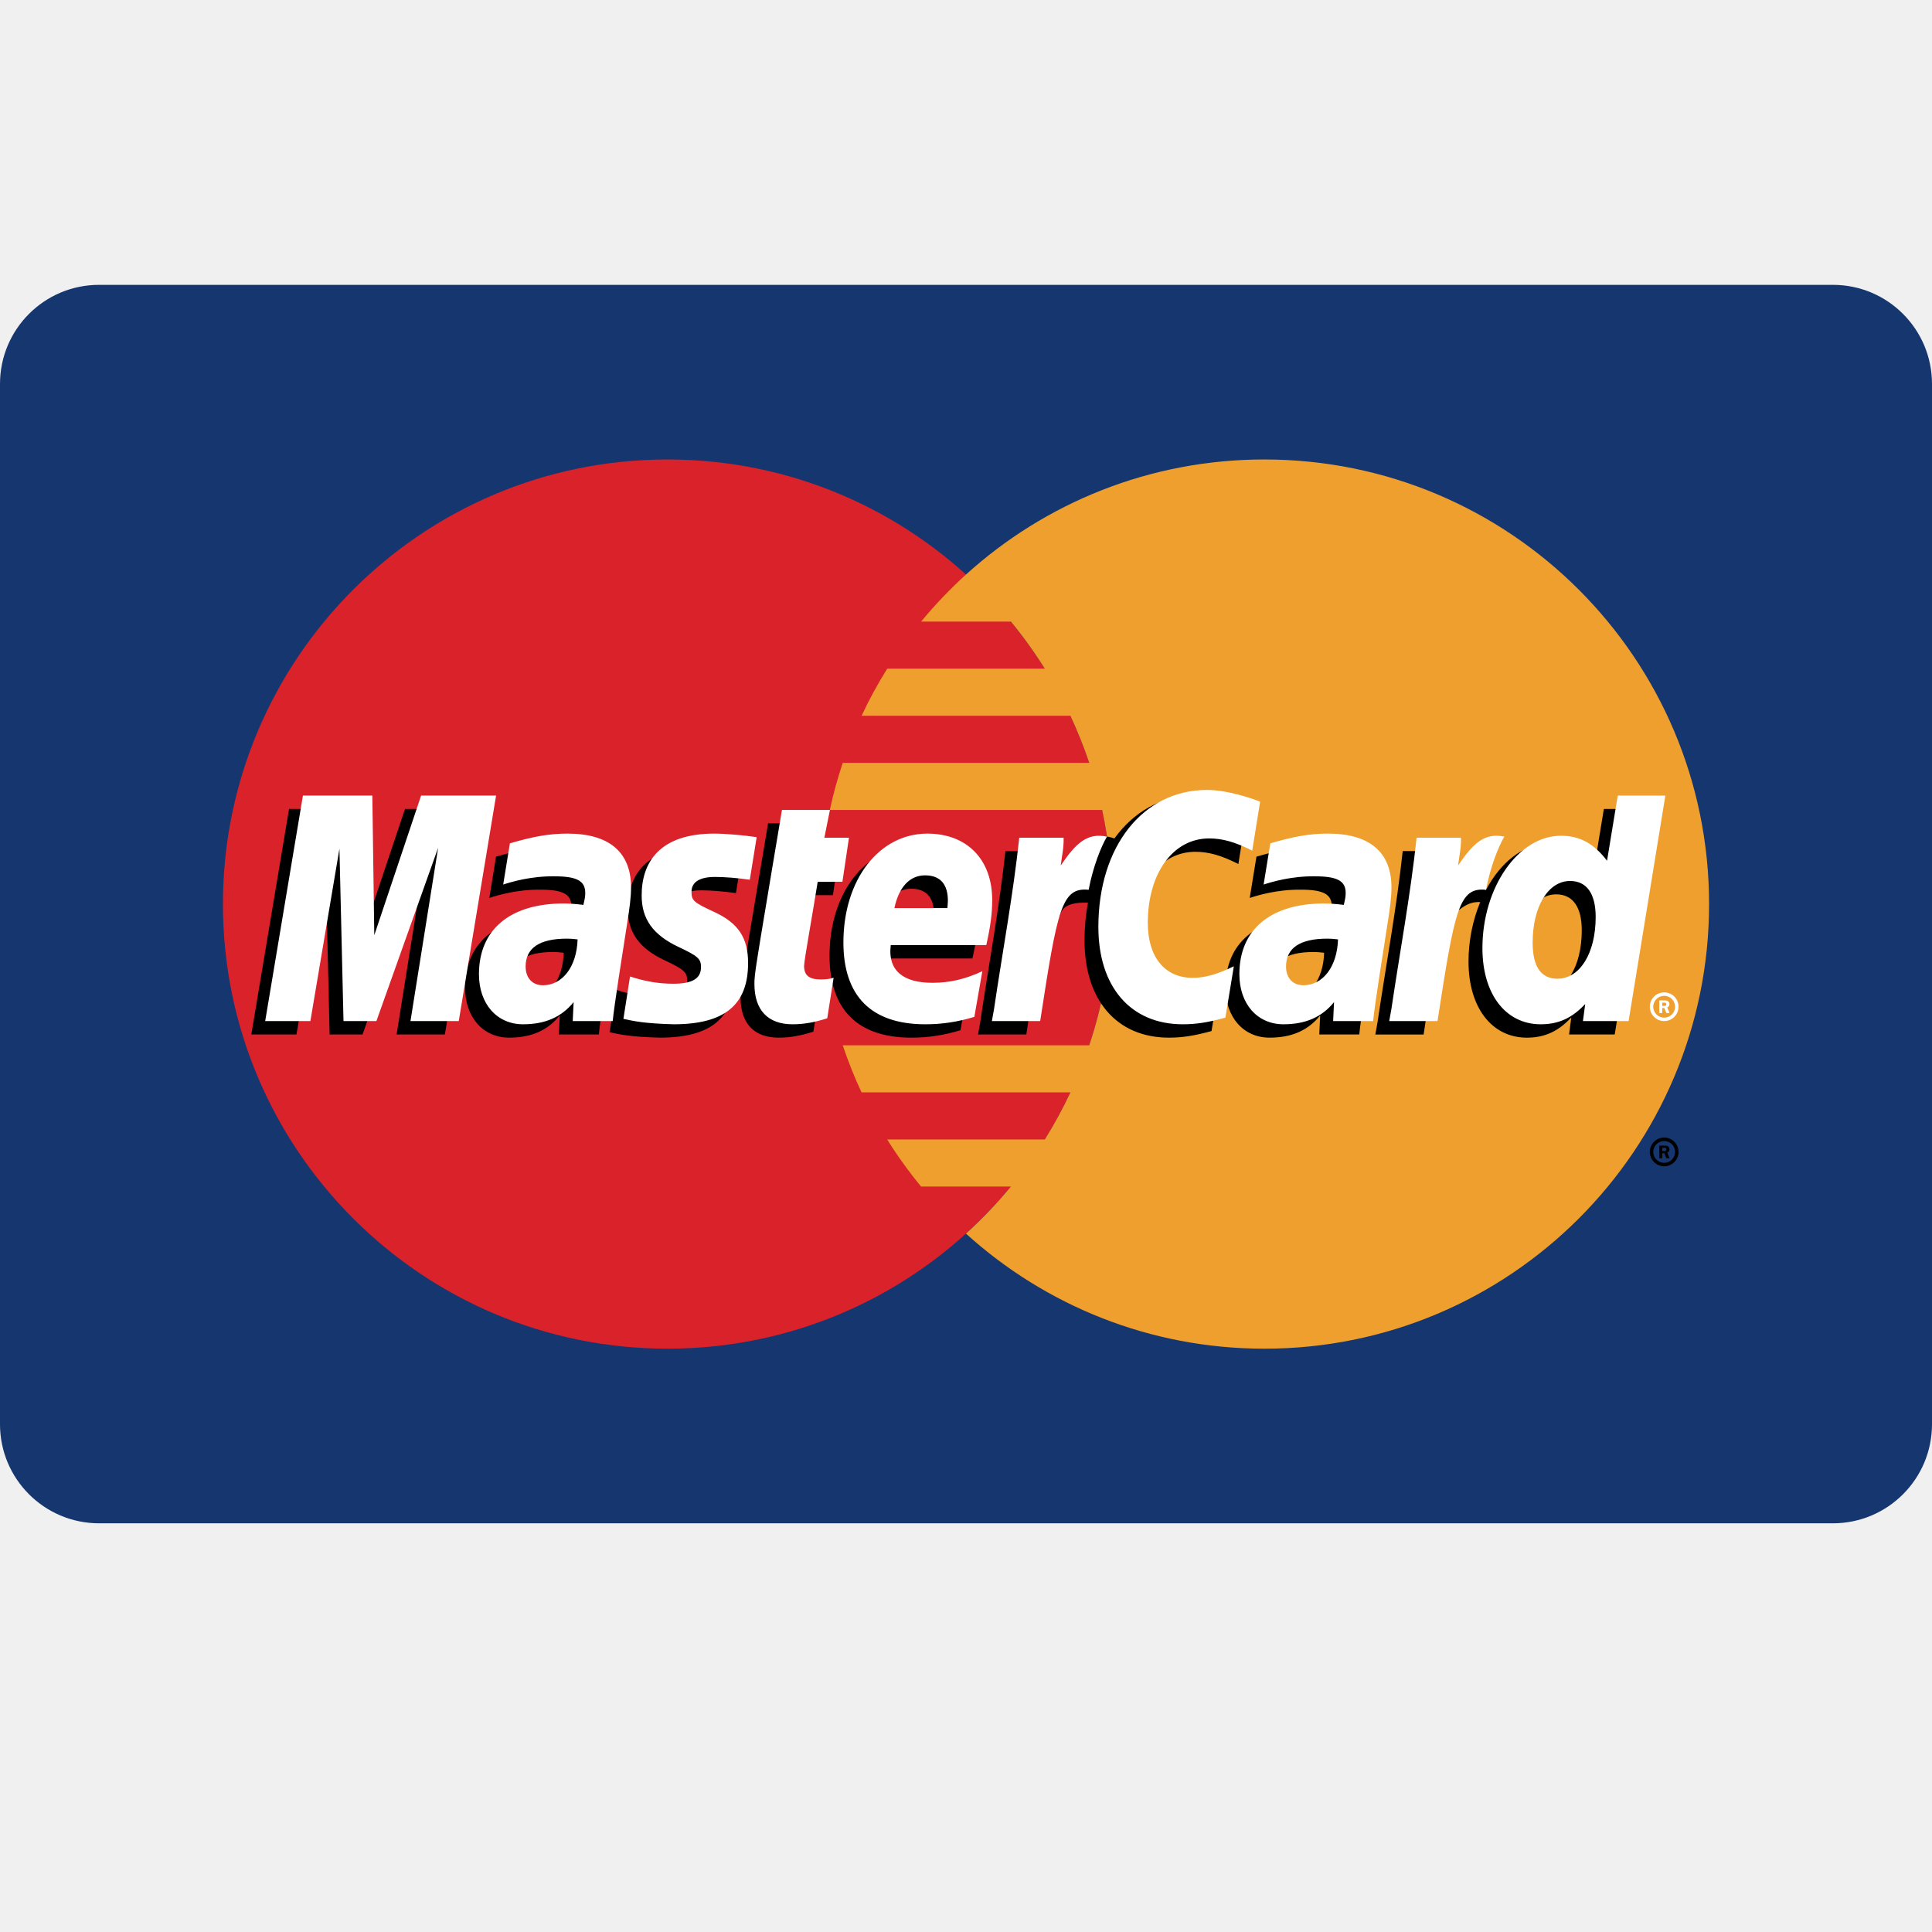
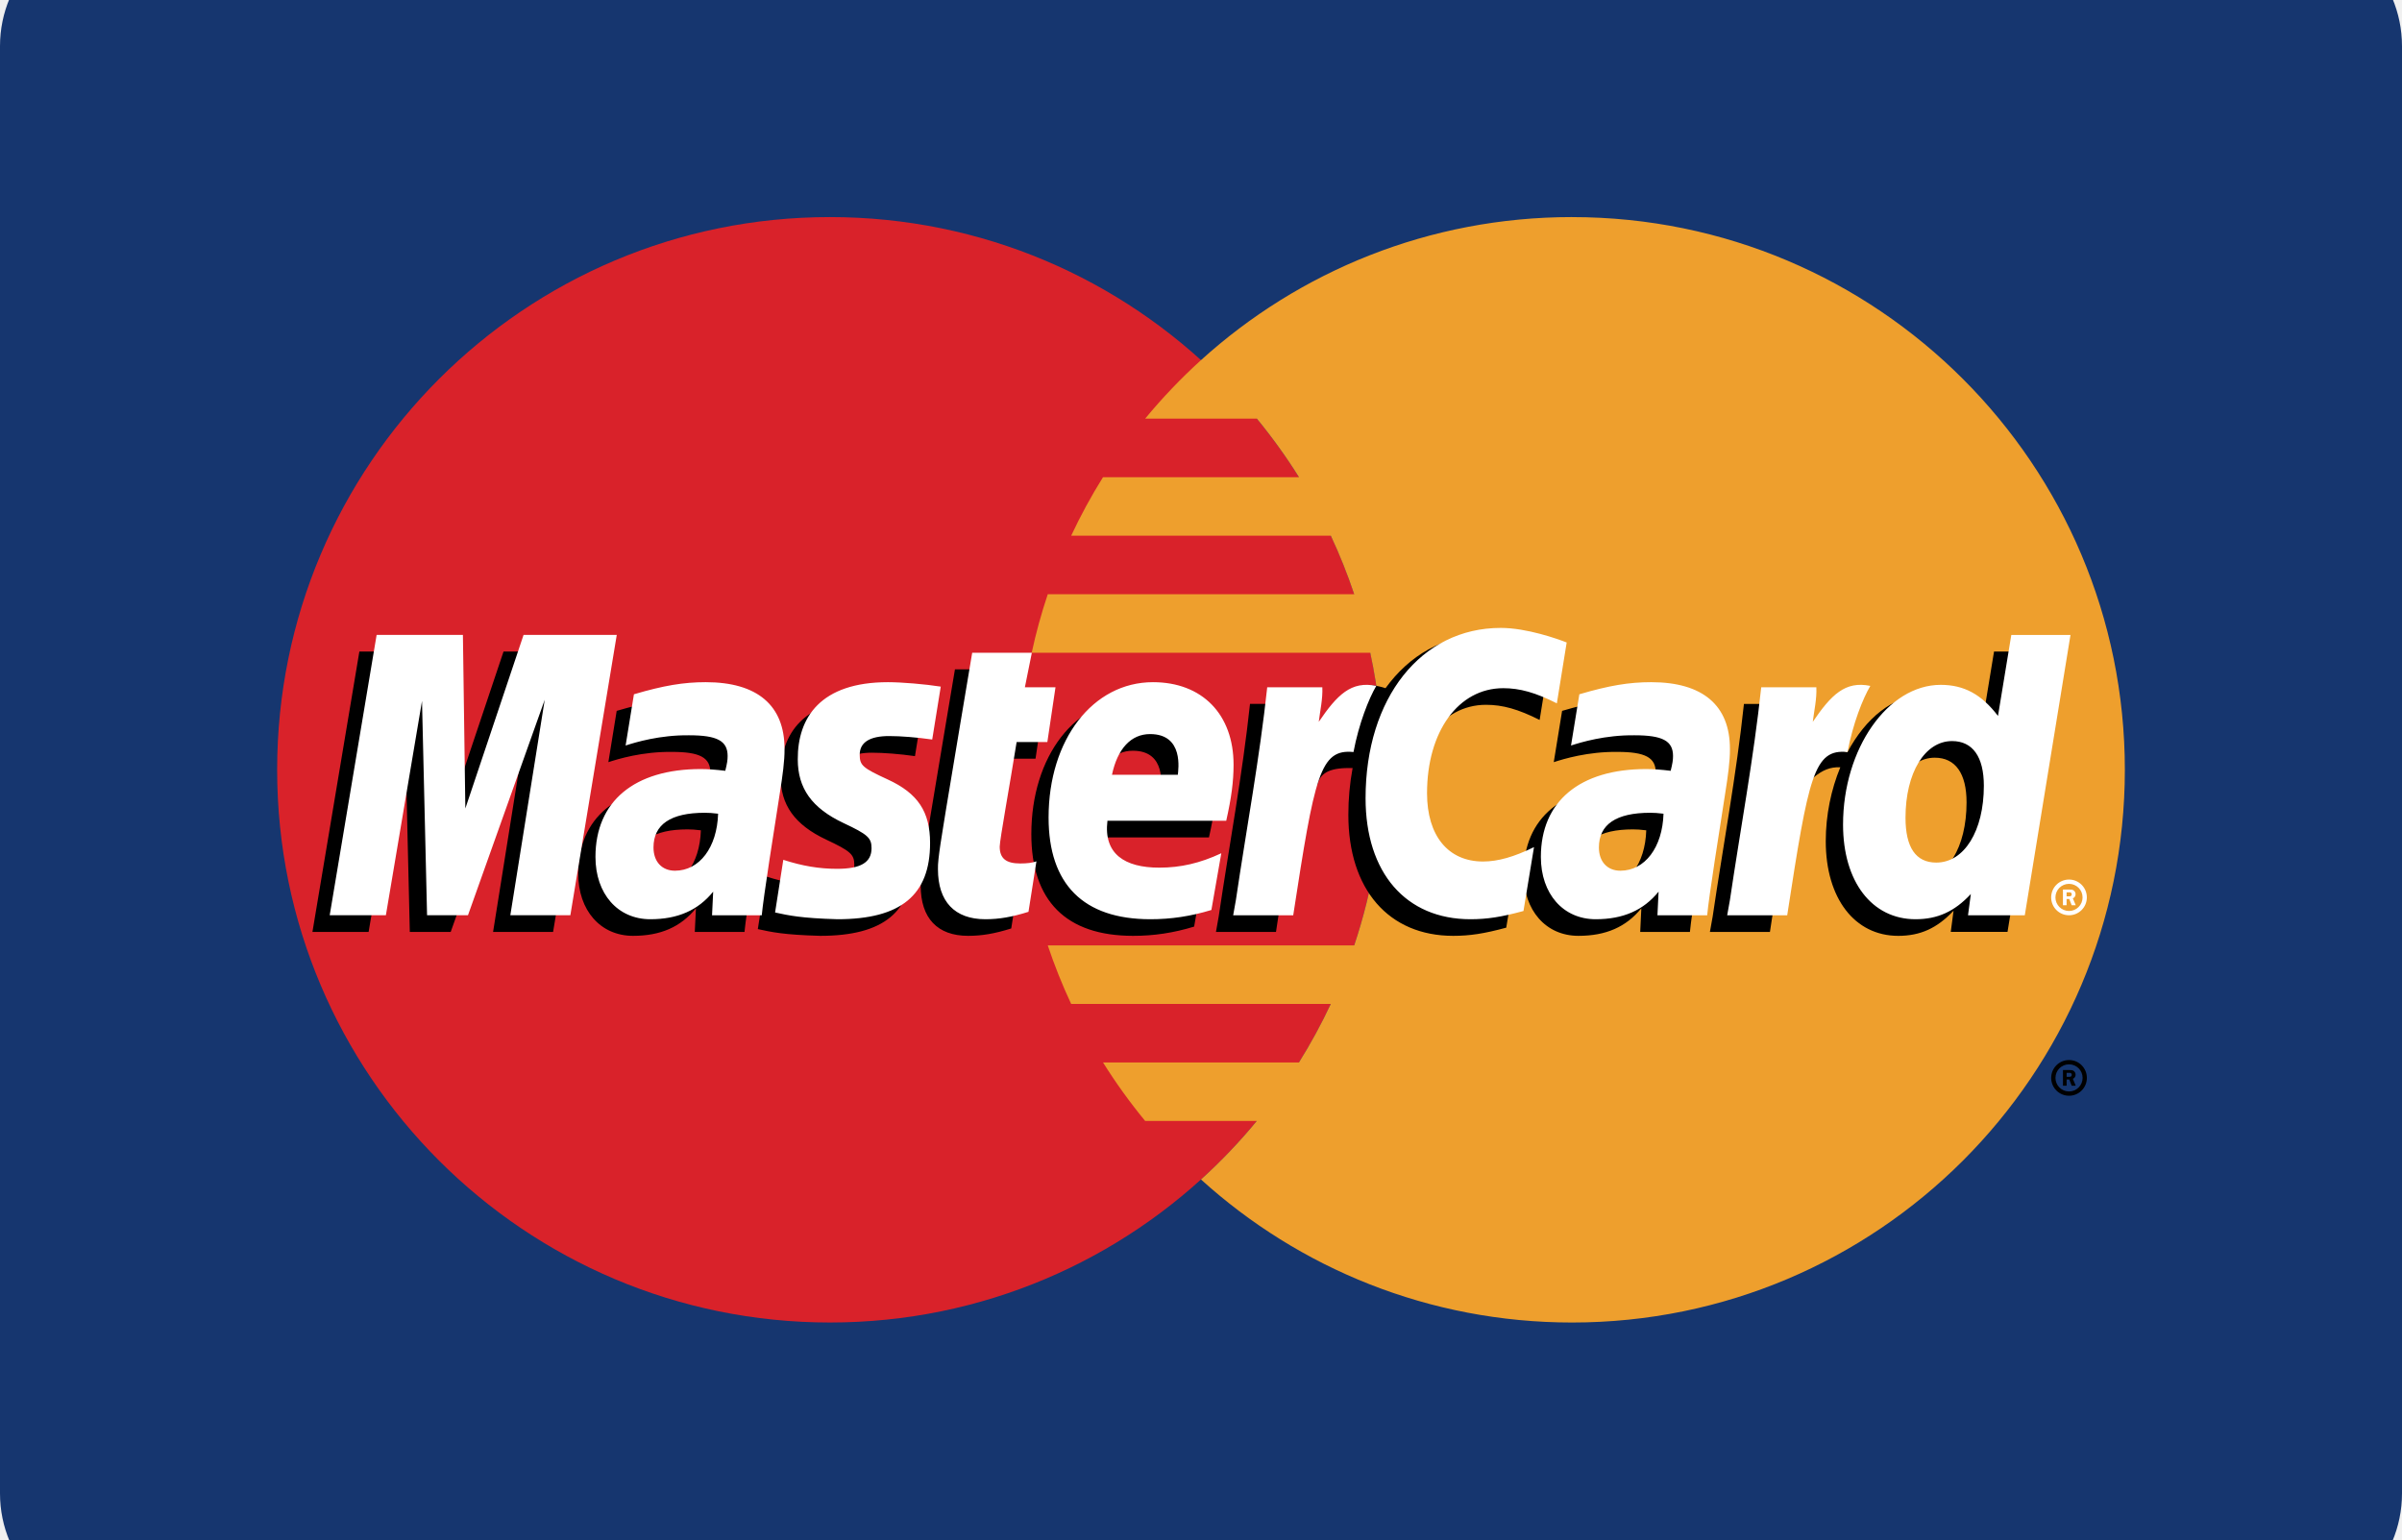
- <svg xmlns="http://www.w3.org/2000/svg" width="780px" height="780px" viewBox="0 25 780 500" enable-background="new 0 0 780 500" version="1.1" xml:space="preserve">
-   <path d="M40,0h700c22.092,0,40,17.909,40,40v420c0,22.092-17.908,40-40,40H40c-22.091,0-40-17.908-40-40V40   C0,17.909,17.909,0,40,0z" fill="#16366F" />
-   <path d="m449.01 250c0 99.143-80.37 179.5-179.51 179.5s-179.5-80.361-179.5-179.5c0-99.133 80.362-179.5 179.5-179.5 99.137 0 179.51 80.37 179.51 179.5" fill="#D9222A" />
-   <path d="m510.49 70.496c-46.38 0-88.643 17.596-120.5 46.466-6.49 5.889-12.548 12.237-18.125 18.996h36.266c4.966 6.037 9.536 12.388 13.685 19.013h-63.635c-3.827 6.121-7.28 12.469-10.341 19.008h84.312c2.893 6.185 5.431 12.53 7.6 19.004h-99.512c-2.091 6.235-3.832 12.581-5.217 19.009h109.94c2.689 12.49 4.044 25.231 4.041 38.008 0 19.934-3.254 39.113-9.254 57.02h-99.512c2.164 6.479 4.7 12.825 7.595 19.01h84.317c-3.064 6.54-6.52 12.889-10.347 19.013h-63.625c4.154 6.629 8.73 12.979 13.685 18.996h36.258c-5.57 6.772-11.63 13.126-18.13 19.012 31.86 28.867 74.118 46.454 120.5 46.454 99.138-1e-3 179.51-80.362 179.51-179.5 0-99.13-80.37-179.5-179.51-179.5" fill="#EE9F2D" />
-   <path d="m666.08 350.06c0-3.201 2.592-5.801 5.796-5.801s5.796 2.6 5.796 5.801c0 3.199-2.592 5.799-5.796 5.799-3.202-1e-3 -5.797-2.598-5.796-5.799zm5.796 4.408c2.435-1e-3 4.407-1.975 4.408-4.408 0-2.433-1.972-4.404-4.404-4.404h-4e-3c-2.429-4e-3 -4.4 1.963-4.404 4.392v0.013c-3e-3 2.432 1.967 4.406 4.399 4.408 1e-3 -1e-3 3e-3 -1e-3 5e-3 -1e-3zm-0.783-1.86h-1.188v-5.094h2.149c0.45 0 0.908 0 1.305 0.254 0.413 0.278 0.646 0.77 0.646 1.278 0 0.57-0.337 1.104-0.883 1.312l0.937 2.25h-1.315l-0.78-2.016h-0.87v2.016h-1e-3zm0-2.89h0.658c0.246 0 0.504 0.02 0.725-0.1 0.196-0.125 0.296-0.359 0.296-0.584 0-0.195-0.12-0.42-0.288-0.516-0.207-0.131-0.536-0.101-0.758-0.101h-0.633v1.301zm-443.5-80.063c-2.045-0.237-2.945-0.301-4.35-0.301-11.045 0-16.637 3.789-16.637 11.268 0 4.611 2.73 7.546 6.987 7.546 7.938 0 13.659-7.56 14-18.513zm14.171 32.996h-16.146l0.371-7.676c-4.925 6.067-11.496 8.95-20.425 8.95-10.562 0-17.804-8.25-17.804-20.229 0-18.024 12.596-28.54 34.217-28.54 2.208 0 5.041 0.2 7.941 0.569 0.605-2.441 0.763-3.486 0.763-4.8 0-4.908-3.396-6.738-12.5-6.738-9.533-0.108-17.396 2.271-20.625 3.334 0.204-1.23 2.7-16.658 2.7-16.658 9.712-2.846 16.117-3.917 23.325-3.917 16.733 0 25.596 7.512 25.58 21.712 0.032 3.805-0.597 8.5-1.58 14.671-1.692 10.731-5.32 33.718-5.817 39.322zm-62.158 0h-19.488l11.163-69.997-24.925 69.997h-13.28l-1.64-69.597-11.734 69.597h-18.242l15.238-91.054h28.02l1.7 50.966 17.092-50.966h31.167l-15.071 91.054m354.98-32.996c-2.037-0.237-2.942-0.301-4.342-0.301-11.041 0-16.634 3.789-16.634 11.268 0 4.611 2.726 7.546 6.983 7.546 7.939 0 13.664-7.56 13.993-18.513zm14.183 32.996h-16.145l0.365-7.676c-4.925 6.067-11.5 8.95-20.42 8.95-10.566 0-17.8-8.25-17.8-20.229 0-18.024 12.587-28.54 34.212-28.54 2.208 0 5.037 0.2 7.934 0.569 0.604-2.441 0.763-3.486 0.763-4.8 0-4.908-3.392-6.738-12.496-6.738-9.533-0.108-17.388 2.271-20.63 3.334 0.205-1.23 2.709-16.658 2.709-16.658 9.713-2.846 16.113-3.917 23.312-3.917 16.741 0 25.604 7.512 25.588 21.712 0.032 3.805-0.597 8.5-1.58 14.671-1.682 10.731-5.32 33.718-5.812 39.322zm-220.39-1.125c-5.334 1.68-9.492 2.399-14 2.399-9.963 0-15.4-5.725-15.4-16.267-0.142-3.27 1.433-11.879 2.67-19.737 1.125-6.917 8.45-50.53 8.45-50.53h19.371l-2.262 11.209h11.7l-2.643 17.796h-11.742c-2.25 14.083-5.454 31.625-5.491 33.95 0 3.817 2.037 5.483 6.67 5.483 2.221 0 3.941-0.226 5.255-0.7l-2.578 16.397m59.391-0.6c-6.654 2.033-13.075 3.017-19.879 3-21.683-0.021-32.987-11.346-32.987-33.032 0-25.313 14.38-43.947 33.9-43.947 15.97 0 26.17 10.433 26.17 26.796 0 5.429-0.7 10.729-2.387 18.212h-38.575c-1.304 10.742 5.57 15.217 16.837 15.217 6.935 0 13.188-1.43 20.142-4.663l-3.221 18.417zm-10.887-43.9c0.107-1.543 2.054-13.217-9.013-13.217-6.171 0-10.583 4.704-12.38 13.217h21.393zm-123.42-5.017c0 9.367 4.541 15.825 14.841 20.676 7.892 3.709 9.113 4.809 9.113 8.17 0 4.617-3.48 6.7-11.192 6.7-5.812 0-11.22-0.907-17.458-2.92 0 0-2.563 16.32-2.68 17.101 4.43 0.966 8.38 1.861 20.28 2.19 20.562 0 30.058-7.829 30.058-24.75 0-10.175-3.975-16.146-13.737-20.633-8.171-3.75-9.109-4.588-9.109-8.046 0-4.004 3.238-6.046 9.538-6.046 3.825 0 9.05 0.408 14 1.113l2.775-17.175c-5.046-0.8-12.696-1.442-17.15-1.442-21.8 0-29.346 11.387-29.279 25.062m229.09-23.116c5.413 0 10.459 1.42 17.413 4.92l3.187-19.762c-2.854-1.12-12.904-7.7-21.416-7.7-13.042 0-24.066 6.47-31.82 17.15-11.31-3.746-15.959 3.825-21.659 11.367l-5.062 1.179c0.383-2.483 0.73-4.95 0.613-7.446h-17.896c-2.445 22.917-6.779 46.13-10.171 69.075l-0.884 4.976h19.496c3.254-21.143 5.038-34.681 6.121-43.842l7.342-4.084c1.096-4.08 4.529-5.458 11.416-5.292-0.926 5.008-1.389 10.09-1.383 15.184 0 24.225 13.071 39.308 34.05 39.308 5.404 0 10.042-0.712 17.221-2.657l3.431-20.76c-6.46 3.18-11.761 4.676-16.561 4.676-11.328 0-18.183-8.362-18.183-22.184-1e-3 -20.05 10.195-34.108 24.745-34.108" />
-   <path d="m185.21 297.24h-19.491l11.17-69.988-24.925 69.988h-13.282l-1.642-69.588-11.733 69.588h-18.243l15.238-91.042h28.02l0.788 56.362 18.904-56.362h30.267l-15.071 91.042" fill="#fff" />
-   <path d="m647.52 211.6l-4.319 26.308c-5.33-7.012-11.054-12.087-18.612-12.087-9.834 0-18.784 7.454-24.642 18.425-8.158-1.692-16.597-4.563-16.597-4.563l-4e-3 0.067c0.658-6.133 0.92-9.875 0.862-11.146h-17.9c-2.437 22.917-6.77 46.13-10.157 69.075l-0.893 4.976h19.492c2.633-17.097 4.65-31.293 6.133-42.551 6.659-6.017 9.992-11.267 16.721-10.917-2.979 7.206-4.725 15.504-4.725 24.017 0 18.513 9.367 30.725 23.534 30.725 7.141 0 12.62-2.462 17.966-8.17l-0.912 6.884h18.433l14.842-91.043h-19.222zm-24.37 73.942c-6.634 0-9.983-4.909-9.983-14.597 0-14.553 6.271-24.875 15.112-24.875 6.695 0 10.32 5.104 10.32 14.508 1e-3 14.681-6.369 24.964-15.449 24.964z" />
-   <path d="m233.19 264.26c-2.042-0.236-2.946-0.3-4.346-0.3-11.046 0-16.634 3.788-16.634 11.267 0 4.604 2.73 7.547 6.98 7.547 7.945-1e-3 13.666-7.559 14-18.514zm14.179 32.984h-16.146l0.367-7.663c-4.921 6.054-11.5 8.95-20.421 8.95-10.567 0-17.804-8.25-17.804-20.229 0-18.032 12.591-28.542 34.216-28.542 2.209 0 5.042 0.2 7.938 0.571 0.604-2.442 0.762-3.487 0.762-4.808 0-4.908-3.391-6.73-12.496-6.73-9.537-0.108-17.395 2.272-20.629 3.322 0.204-1.226 2.7-16.638 2.7-16.638 9.709-2.858 16.121-3.93 23.321-3.93 16.738 0 25.604 7.518 25.588 21.705 0.029 3.82-0.605 8.512-1.584 14.675-1.687 10.725-5.32 33.725-5.812 39.317zm261.38-88.592l-3.192 19.767c-6.95-3.496-12-4.921-17.407-4.921-14.551 0-24.75 14.058-24.75 34.107 0 13.821 6.857 22.181 18.183 22.181 4.8 0 10.096-1.492 16.554-4.677l-3.42 20.75c-7.184 1.959-11.816 2.672-17.226 2.672-20.976 0-34.05-15.084-34.05-39.309 0-32.55 18.059-55.3 43.888-55.3 8.507 1e-3 18.562 3.609 21.42 4.73m31.442 55.608c-2.041-0.236-2.941-0.3-4.346-0.3-11.042 0-16.634 3.788-16.634 11.267 0 4.604 2.729 7.547 6.984 7.547 7.937-1e-3 13.662-7.559 13.996-18.514zm14.179 32.984h-16.15l0.37-7.663c-4.924 6.054-11.5 8.95-20.42 8.95-10.563 0-17.804-8.25-17.804-20.229 0-18.032 12.595-28.542 34.212-28.542 2.213 0 5.042 0.2 7.941 0.571 0.601-2.442 0.763-3.487 0.763-4.808 0-4.908-3.392-6.73-12.496-6.73-9.533-0.108-17.396 2.272-20.629 3.322 0.204-1.226 2.704-16.638 2.704-16.638 9.709-2.858 16.116-3.93 23.316-3.93 16.742 0 25.604 7.518 25.583 21.705 0.034 3.82-0.595 8.512-1.579 14.675-1.682 10.725-5.324 33.725-5.811 39.317zm-220.39-1.122c-5.338 1.68-9.496 2.409-14 2.409-9.963 0-15.4-5.726-15.4-16.266-0.138-3.281 1.437-11.881 2.675-19.738 1.12-6.926 8.446-50.533 8.446-50.533h19.367l-2.259 11.212h9.942l-2.646 17.788h-9.975c-2.25 14.091-5.463 31.619-5.496 33.949 0 3.83 2.042 5.483 6.671 5.483 2.22 0 3.938-0.217 5.254-0.692l-2.579 16.388m59.392-0.591c-6.65 2.033-13.08 3.013-19.88 3-21.684-0.021-32.987-11.346-32.987-33.033 0-25.321 14.38-43.95 33.9-43.95 15.97 0 26.17 10.429 26.17 26.8 0 5.433-0.7 10.733-2.382 18.212h-38.575c-1.306 10.741 5.569 15.221 16.837 15.221 6.93 0 13.188-1.434 20.137-4.676l-3.22 18.426zm-10.892-43.912c0.117-1.538 2.059-13.217-9.013-13.217-6.166 0-10.579 4.717-12.375 13.217h21.388zm-123.42-5.004c0 9.365 4.542 15.816 14.842 20.675 7.891 3.708 9.112 4.812 9.112 8.17 0 4.617-3.483 6.7-11.187 6.7-5.817 0-11.225-0.908-17.467-2.92 0 0-2.554 16.32-2.67 17.1 4.42 0.967 8.374 1.85 20.274 2.191 20.567 0 30.059-7.829 30.059-24.746 0-10.18-3.971-16.15-13.738-20.637-8.167-3.758-9.112-4.583-9.112-8.046 0-4 3.245-6.058 9.541-6.058 3.821 0 9.046 0.42 14.004 1.125l2.771-17.18c-5.041-0.8-12.691-1.441-17.146-1.441-21.804 0-29.345 11.379-29.283 25.067m398.45 50.629h-18.437l0.917-6.893c-5.347 5.717-10.825 8.18-17.967 8.18-14.168 0-23.53-12.213-23.53-30.725 0-24.63 14.521-45.393 31.709-45.393 7.558 0 13.28 3.088 18.604 10.096l4.325-26.308h19.221l-14.842 91.043zm-28.745-17.109c9.075 0 15.45-10.283 15.45-24.953 0-9.405-3.63-14.509-10.325-14.509-8.838 0-15.116 10.317-15.116 24.875-1e-3 9.686 3.357 14.587 9.991 14.587zm-56.843-56.929c-2.439 22.917-6.773 46.13-10.162 69.063l-0.891 4.975h19.491c6.971-45.275 8.658-54.117 19.588-53.009 1.742-9.266 4.982-17.383 7.399-21.479-8.163-1.7-12.721 2.913-18.688 11.675 0.471-3.787 1.334-7.466 1.163-11.225h-17.9m-160.42 0c-2.446 22.917-6.78 46.13-10.167 69.063l-0.887 4.975h19.5c6.962-45.275 8.646-54.117 19.569-53.009 1.75-9.266 4.992-17.383 7.4-21.479-8.154-1.7-12.716 2.913-18.678 11.675 0.47-3.787 1.325-7.466 1.162-11.225h-17.899m254.57 68.242c0-3.214 2.596-5.8 5.796-5.8 3.197-3e-3 5.792 2.587 5.795 5.785v0.015c-1e-3 3.2-2.595 5.794-5.795 5.796-3.2-2e-3 -5.794-2.596-5.796-5.796zm5.796 4.404c2.432 1e-3 4.403-1.97 4.403-4.401v-2e-3c3e-3 -2.433-1.968-4.406-4.399-4.408h-4e-3c-2.435 1e-3 -4.408 1.974-4.409 4.408 3e-3 2.432 1.976 4.403 4.409 4.403zm-0.784-1.87h-1.188v-5.084h2.154c0.446 0 0.908 8e-3 1.296 0.254 0.416 0.283 0.654 0.767 0.654 1.274 0 0.575-0.338 1.113-0.888 1.317l0.941 2.236h-1.319l-0.78-2.008h-0.87v2.008 3e-3zm0-2.88h0.654c0.245 0 0.513 0.018 0.729-0.1 0.195-0.125 0.295-0.361 0.295-0.587-9e-3 -0.21-0.115-0.404-0.287-0.524-0.204-0.117-0.542-0.085-0.763-0.085h-0.629v1.296h1e-3z" fill="#fff" />
+ <svg xmlns="http://www.w3.org/2000/svg" width="780px" height="500px" viewBox="0 25 780 500" enable-background="new 0 0 780 500" version="1.1" xml:space="preserve">
+   <path d="M40,0h700c22.092,0,40,17.909,40,40v470c0,22.092-17.908,40-40,40H40c-22.091,0-40-17.908-40-40V40   C0,17.909,17.909,0,40,0z" fill="#16366F" />
+   <path d="m449.01 250c0 99.143-80.37 179.5-179.51 179.5s-179.5-80.361-179.5-179.5c0-99.133 80.362-179.5 179.5-179.5 99.137 0 179.51 80.37 179.51 179.5" fill="#D9222A" transform="translate(0 25)" />
+   <path d="m510.49 70.496c-46.38 0-88.643 17.596-120.5 46.466-6.49 5.889-12.548 12.237-18.125 18.996h36.266c4.966 6.037 9.536 12.388 13.685 19.013h-63.635c-3.827 6.121-7.28 12.469-10.341 19.008h84.312c2.893 6.185 5.431 12.53 7.6 19.004h-99.512c-2.091 6.235-3.832 12.581-5.217 19.009h109.94c2.689 12.49 4.044 25.231 4.041 38.008 0 19.934-3.254 39.113-9.254 57.02h-99.512c2.164 6.479 4.7 12.825 7.595 19.01h84.317c-3.064 6.54-6.52 12.889-10.347 19.013h-63.625c4.154 6.629 8.73 12.979 13.685 18.996h36.258c-5.57 6.772-11.63 13.126-18.13 19.012 31.86 28.867 74.118 46.454 120.5 46.454 99.138-1e-3 179.51-80.362 179.51-179.5 0-99.13-80.37-179.5-179.51-179.5" fill="#EE9F2D" transform="translate(0 25)" />
+   <path d="m666.08 350.06c0-3.201 2.592-5.801 5.796-5.801s5.796 2.6 5.796 5.801c0 3.199-2.592 5.799-5.796 5.799-3.202-1e-3 -5.797-2.598-5.796-5.799zm5.796 4.408c2.435-1e-3 4.407-1.975 4.408-4.408 0-2.433-1.972-4.404-4.404-4.404h-4e-3c-2.429-4e-3 -4.4 1.963-4.404 4.392v0.013c-3e-3 2.432 1.967 4.406 4.399 4.408 1e-3 -1e-3 3e-3 -1e-3 5e-3 -1e-3zm-0.783-1.86h-1.188v-5.094h2.149c0.45 0 0.908 0 1.305 0.254 0.413 0.278 0.646 0.77 0.646 1.278 0 0.57-0.337 1.104-0.883 1.312l0.937 2.25h-1.315l-0.78-2.016h-0.87v2.016h-1e-3zm0-2.89h0.658c0.246 0 0.504 0.02 0.725-0.1 0.196-0.125 0.296-0.359 0.296-0.584 0-0.195-0.12-0.42-0.288-0.516-0.207-0.131-0.536-0.101-0.758-0.101h-0.633v1.301zm-443.5-80.063c-2.045-0.237-2.945-0.301-4.35-0.301-11.045 0-16.637 3.789-16.637 11.268 0 4.611 2.73 7.546 6.987 7.546 7.938 0 13.659-7.56 14-18.513zm14.171 32.996h-16.146l0.371-7.676c-4.925 6.067-11.496 8.95-20.425 8.95-10.562 0-17.804-8.25-17.804-20.229 0-18.024 12.596-28.54 34.217-28.54 2.208 0 5.041 0.2 7.941 0.569 0.605-2.441 0.763-3.486 0.763-4.8 0-4.908-3.396-6.738-12.5-6.738-9.533-0.108-17.396 2.271-20.625 3.334 0.204-1.23 2.7-16.658 2.7-16.658 9.712-2.846 16.117-3.917 23.325-3.917 16.733 0 25.596 7.512 25.58 21.712 0.032 3.805-0.597 8.5-1.58 14.671-1.692 10.731-5.32 33.718-5.817 39.322zm-62.158 0h-19.488l11.163-69.997-24.925 69.997h-13.28l-1.64-69.597-11.734 69.597h-18.242l15.238-91.054h28.02l1.7 50.966 17.092-50.966h31.167l-15.071 91.054m354.98-32.996c-2.037-0.237-2.942-0.301-4.342-0.301-11.041 0-16.634 3.789-16.634 11.268 0 4.611 2.726 7.546 6.983 7.546 7.939 0 13.664-7.56 13.993-18.513zm14.183 32.996h-16.145l0.365-7.676c-4.925 6.067-11.5 8.95-20.42 8.95-10.566 0-17.8-8.25-17.8-20.229 0-18.024 12.587-28.54 34.212-28.54 2.208 0 5.037 0.2 7.934 0.569 0.604-2.441 0.763-3.486 0.763-4.8 0-4.908-3.392-6.738-12.496-6.738-9.533-0.108-17.388 2.271-20.63 3.334 0.205-1.23 2.709-16.658 2.709-16.658 9.713-2.846 16.113-3.917 23.312-3.917 16.741 0 25.604 7.512 25.588 21.712 0.032 3.805-0.597 8.5-1.58 14.671-1.682 10.731-5.32 33.718-5.812 39.322zm-220.39-1.125c-5.334 1.68-9.492 2.399-14 2.399-9.963 0-15.4-5.725-15.4-16.267-0.142-3.27 1.433-11.879 2.67-19.737 1.125-6.917 8.45-50.53 8.45-50.53h19.371l-2.262 11.209h11.7l-2.643 17.796h-11.742c-2.25 14.083-5.454 31.625-5.491 33.95 0 3.817 2.037 5.483 6.67 5.483 2.221 0 3.941-0.226 5.255-0.7l-2.578 16.397m59.391-0.6c-6.654 2.033-13.075 3.017-19.879 3-21.683-0.021-32.987-11.346-32.987-33.032 0-25.313 14.38-43.947 33.9-43.947 15.97 0 26.17 10.433 26.17 26.796 0 5.429-0.7 10.729-2.387 18.212h-38.575c-1.304 10.742 5.57 15.217 16.837 15.217 6.935 0 13.188-1.43 20.142-4.663l-3.221 18.417zm-10.887-43.9c0.107-1.543 2.054-13.217-9.013-13.217-6.171 0-10.583 4.704-12.38 13.217h21.393zm-123.42-5.017c0 9.367 4.541 15.825 14.841 20.676 7.892 3.709 9.113 4.809 9.113 8.17 0 4.617-3.48 6.7-11.192 6.7-5.812 0-11.22-0.907-17.458-2.92 0 0-2.563 16.32-2.68 17.101 4.43 0.966 8.38 1.861 20.28 2.19 20.562 0 30.058-7.829 30.058-24.75 0-10.175-3.975-16.146-13.737-20.633-8.171-3.75-9.109-4.588-9.109-8.046 0-4.004 3.238-6.046 9.538-6.046 3.825 0 9.05 0.408 14 1.113l2.775-17.175c-5.046-0.8-12.696-1.442-17.15-1.442-21.8 0-29.346 11.387-29.279 25.062m229.09-23.116c5.413 0 10.459 1.42 17.413 4.92l3.187-19.762c-2.854-1.12-12.904-7.7-21.416-7.7-13.042 0-24.066 6.47-31.82 17.15-11.31-3.746-15.959 3.825-21.659 11.367l-5.062 1.179c0.383-2.483 0.73-4.95 0.613-7.446h-17.896c-2.445 22.917-6.779 46.13-10.171 69.075l-0.884 4.976h19.496c3.254-21.143 5.038-34.681 6.121-43.842l7.342-4.084c1.096-4.08 4.529-5.458 11.416-5.292-0.926 5.008-1.389 10.09-1.383 15.184 0 24.225 13.071 39.308 34.05 39.308 5.404 0 10.042-0.712 17.221-2.657l3.431-20.76c-6.46 3.18-11.761 4.676-16.561 4.676-11.328 0-18.183-8.362-18.183-22.184-1e-3 -20.05 10.195-34.108 24.745-34.108" transform="translate(0 25)" />
+   <path d="m185.21 297.24h-19.491l11.17-69.988-24.925 69.988h-13.282l-1.642-69.588-11.733 69.588h-18.243l15.238-91.042h28.02l0.788 56.362 18.904-56.362h30.267l-15.071 91.042" fill="#fff" transform="translate(0 25)" />
+   <path d="m647.52 211.6l-4.319 26.308c-5.33-7.012-11.054-12.087-18.612-12.087-9.834 0-18.784 7.454-24.642 18.425-8.158-1.692-16.597-4.563-16.597-4.563l-4e-3 0.067c0.658-6.133 0.92-9.875 0.862-11.146h-17.9c-2.437 22.917-6.77 46.13-10.157 69.075l-0.893 4.976h19.492c2.633-17.097 4.65-31.293 6.133-42.551 6.659-6.017 9.992-11.267 16.721-10.917-2.979 7.206-4.725 15.504-4.725 24.017 0 18.513 9.367 30.725 23.534 30.725 7.141 0 12.62-2.462 17.966-8.17l-0.912 6.884h18.433l14.842-91.043h-19.222zm-24.37 73.942c-6.634 0-9.983-4.909-9.983-14.597 0-14.553 6.271-24.875 15.112-24.875 6.695 0 10.32 5.104 10.32 14.508 1e-3 14.681-6.369 24.964-15.449 24.964z" transform="translate(0 25)" />
+   <path d="m233.19 264.26c-2.042-0.236-2.946-0.3-4.346-0.3-11.046 0-16.634 3.788-16.634 11.267 0 4.604 2.73 7.547 6.98 7.547 7.945-1e-3 13.666-7.559 14-18.514zm14.179 32.984h-16.146l0.367-7.663c-4.921 6.054-11.5 8.95-20.421 8.95-10.567 0-17.804-8.25-17.804-20.229 0-18.032 12.591-28.542 34.216-28.542 2.209 0 5.042 0.2 7.938 0.571 0.604-2.442 0.762-3.487 0.762-4.808 0-4.908-3.391-6.73-12.496-6.73-9.537-0.108-17.395 2.272-20.629 3.322 0.204-1.226 2.7-16.638 2.7-16.638 9.709-2.858 16.121-3.93 23.321-3.93 16.738 0 25.604 7.518 25.588 21.705 0.029 3.82-0.605 8.512-1.584 14.675-1.687 10.725-5.32 33.725-5.812 39.317zm261.38-88.592l-3.192 19.767c-6.95-3.496-12-4.921-17.407-4.921-14.551 0-24.75 14.058-24.75 34.107 0 13.821 6.857 22.181 18.183 22.181 4.8 0 10.096-1.492 16.554-4.677l-3.42 20.75c-7.184 1.959-11.816 2.672-17.226 2.672-20.976 0-34.05-15.084-34.05-39.309 0-32.55 18.059-55.3 43.888-55.3 8.507 1e-3 18.562 3.609 21.42 4.73m31.442 55.608c-2.041-0.236-2.941-0.3-4.346-0.3-11.042 0-16.634 3.788-16.634 11.267 0 4.604 2.729 7.547 6.984 7.547 7.937-1e-3 13.662-7.559 13.996-18.514zm14.179 32.984h-16.15l0.37-7.663c-4.924 6.054-11.5 8.95-20.42 8.95-10.563 0-17.804-8.25-17.804-20.229 0-18.032 12.595-28.542 34.212-28.542 2.213 0 5.042 0.2 7.941 0.571 0.601-2.442 0.763-3.487 0.763-4.808 0-4.908-3.392-6.73-12.496-6.73-9.533-0.108-17.396 2.272-20.629 3.322 0.204-1.226 2.704-16.638 2.704-16.638 9.709-2.858 16.116-3.93 23.316-3.93 16.742 0 25.604 7.518 25.583 21.705 0.034 3.82-0.595 8.512-1.579 14.675-1.682 10.725-5.324 33.725-5.811 39.317zm-220.39-1.122c-5.338 1.68-9.496 2.409-14 2.409-9.963 0-15.4-5.726-15.4-16.266-0.138-3.281 1.437-11.881 2.675-19.738 1.12-6.926 8.446-50.533 8.446-50.533h19.367l-2.259 11.212h9.942l-2.646 17.788h-9.975c-2.25 14.091-5.463 31.619-5.496 33.949 0 3.83 2.042 5.483 6.671 5.483 2.22 0 3.938-0.217 5.254-0.692l-2.579 16.388m59.392-0.591c-6.65 2.033-13.08 3.013-19.88 3-21.684-0.021-32.987-11.346-32.987-33.033 0-25.321 14.38-43.95 33.9-43.95 15.97 0 26.17 10.429 26.17 26.8 0 5.433-0.7 10.733-2.382 18.212h-38.575c-1.306 10.741 5.569 15.221 16.837 15.221 6.93 0 13.188-1.434 20.137-4.676l-3.22 18.426zm-10.892-43.912c0.117-1.538 2.059-13.217-9.013-13.217-6.166 0-10.579 4.717-12.375 13.217h21.388zm-123.42-5.004c0 9.365 4.542 15.816 14.842 20.675 7.891 3.708 9.112 4.812 9.112 8.17 0 4.617-3.483 6.7-11.187 6.7-5.817 0-11.225-0.908-17.467-2.92 0 0-2.554 16.32-2.67 17.1 4.42 0.967 8.374 1.85 20.274 2.191 20.567 0 30.059-7.829 30.059-24.746 0-10.18-3.971-16.15-13.738-20.637-8.167-3.758-9.112-4.583-9.112-8.046 0-4 3.245-6.058 9.541-6.058 3.821 0 9.046 0.42 14.004 1.125l2.771-17.18c-5.041-0.8-12.691-1.441-17.146-1.441-21.804 0-29.345 11.379-29.283 25.067m398.45 50.629h-18.437l0.917-6.893c-5.347 5.717-10.825 8.18-17.967 8.18-14.168 0-23.53-12.213-23.53-30.725 0-24.63 14.521-45.393 31.709-45.393 7.558 0 13.28 3.088 18.604 10.096l4.325-26.308h19.221l-14.842 91.043zm-28.745-17.109c9.075 0 15.45-10.283 15.45-24.953 0-9.405-3.63-14.509-10.325-14.509-8.838 0-15.116 10.317-15.116 24.875-1e-3 9.686 3.357 14.587 9.991 14.587zm-56.843-56.929c-2.439 22.917-6.773 46.13-10.162 69.063l-0.891 4.975h19.491c6.971-45.275 8.658-54.117 19.588-53.009 1.742-9.266 4.982-17.383 7.399-21.479-8.163-1.7-12.721 2.913-18.688 11.675 0.471-3.787 1.334-7.466 1.163-11.225h-17.9m-160.42 0c-2.446 22.917-6.78 46.13-10.167 69.063l-0.887 4.975h19.5c6.962-45.275 8.646-54.117 19.569-53.009 1.75-9.266 4.992-17.383 7.4-21.479-8.154-1.7-12.716 2.913-18.678 11.675 0.47-3.787 1.325-7.466 1.162-11.225h-17.899m254.57 68.242c0-3.214 2.596-5.8 5.796-5.8 3.197-3e-3 5.792 2.587 5.795 5.785v0.015c-1e-3 3.2-2.595 5.794-5.795 5.796-3.2-2e-3 -5.794-2.596-5.796-5.796zm5.796 4.404c2.432 1e-3 4.403-1.97 4.403-4.401v-2e-3c3e-3 -2.433-1.968-4.406-4.399-4.408h-4e-3c-2.435 1e-3 -4.408 1.974-4.409 4.408 3e-3 2.432 1.976 4.403 4.409 4.403zm-0.784-1.87h-1.188v-5.084h2.154c0.446 0 0.908 8e-3 1.296 0.254 0.416 0.283 0.654 0.767 0.654 1.274 0 0.575-0.338 1.113-0.888 1.317l0.941 2.236h-1.319l-0.78-2.008h-0.87v2.008 3e-3zm0-2.88h0.654c0.245 0 0.513 0.018 0.729-0.1 0.195-0.125 0.295-0.361 0.295-0.587-9e-3 -0.21-0.115-0.404-0.287-0.524-0.204-0.117-0.542-0.085-0.763-0.085h-0.629v1.296h1e-3z" fill="#fff" transform="translate(0 25)" />
</svg>
